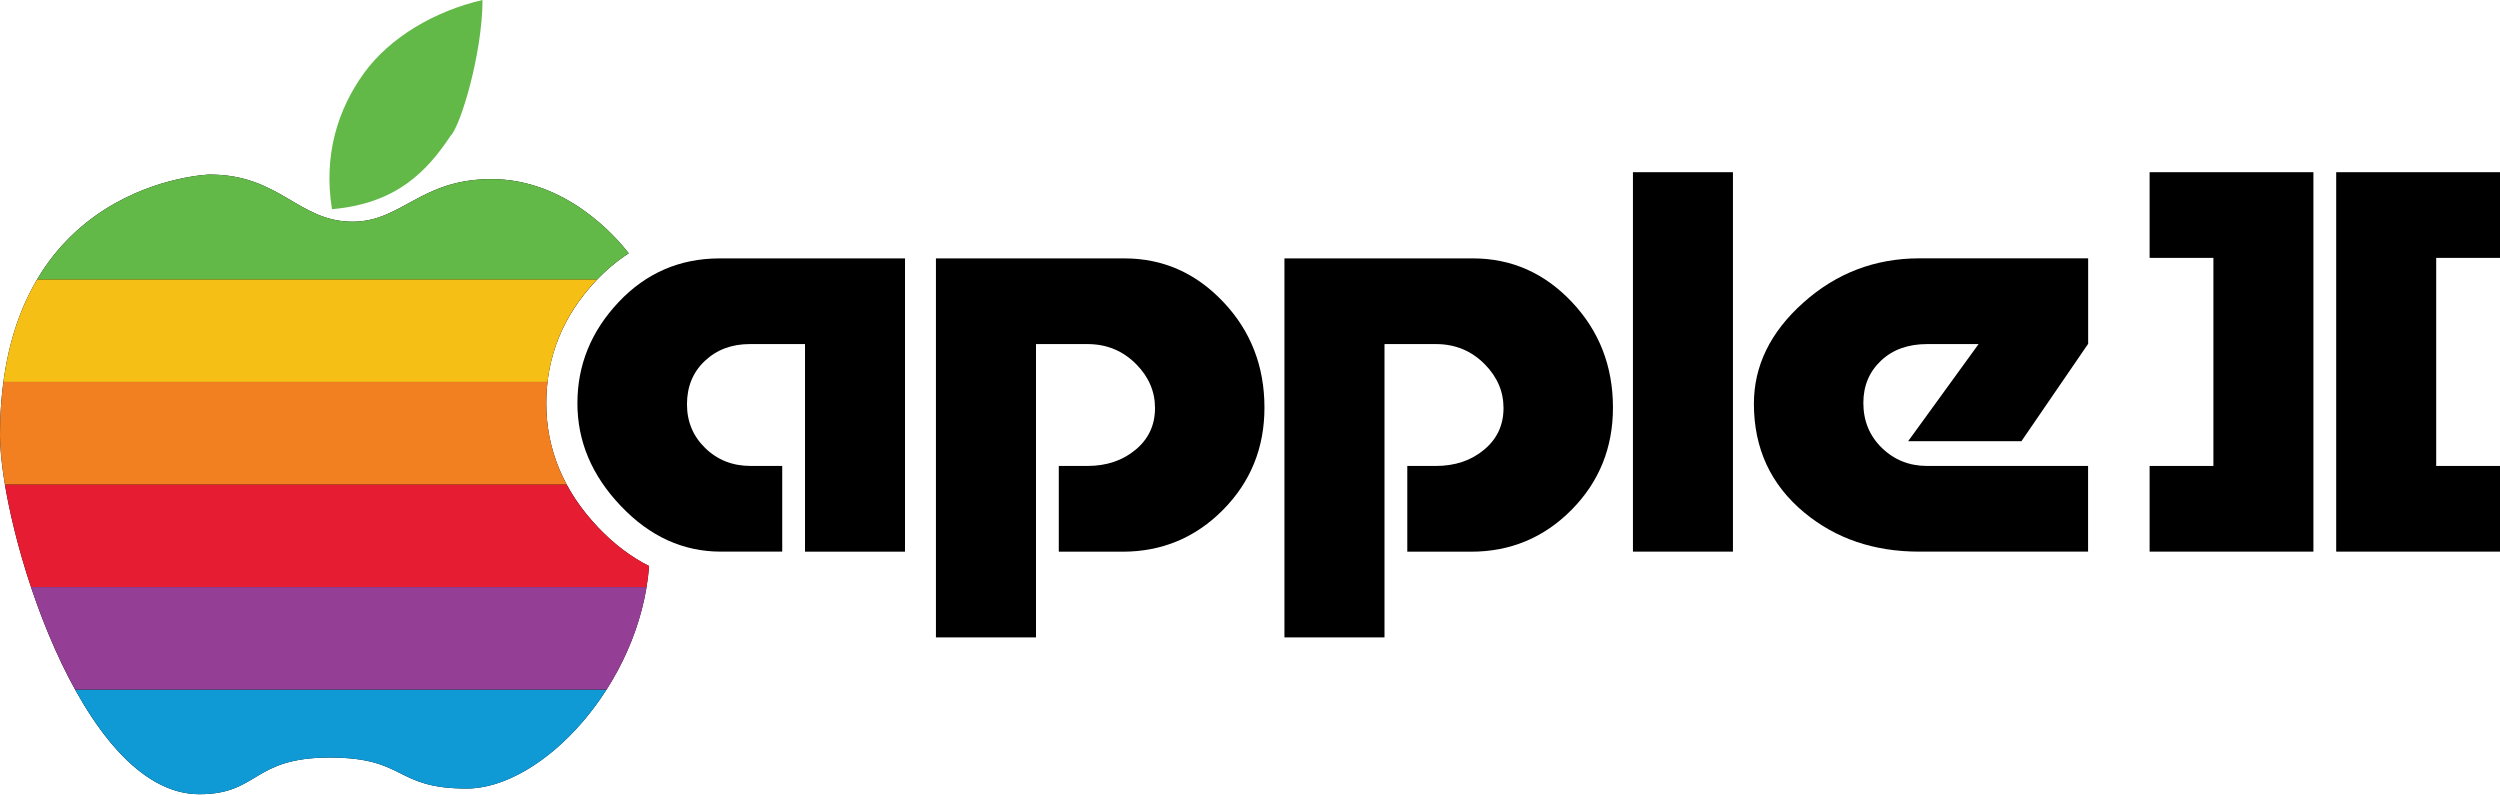
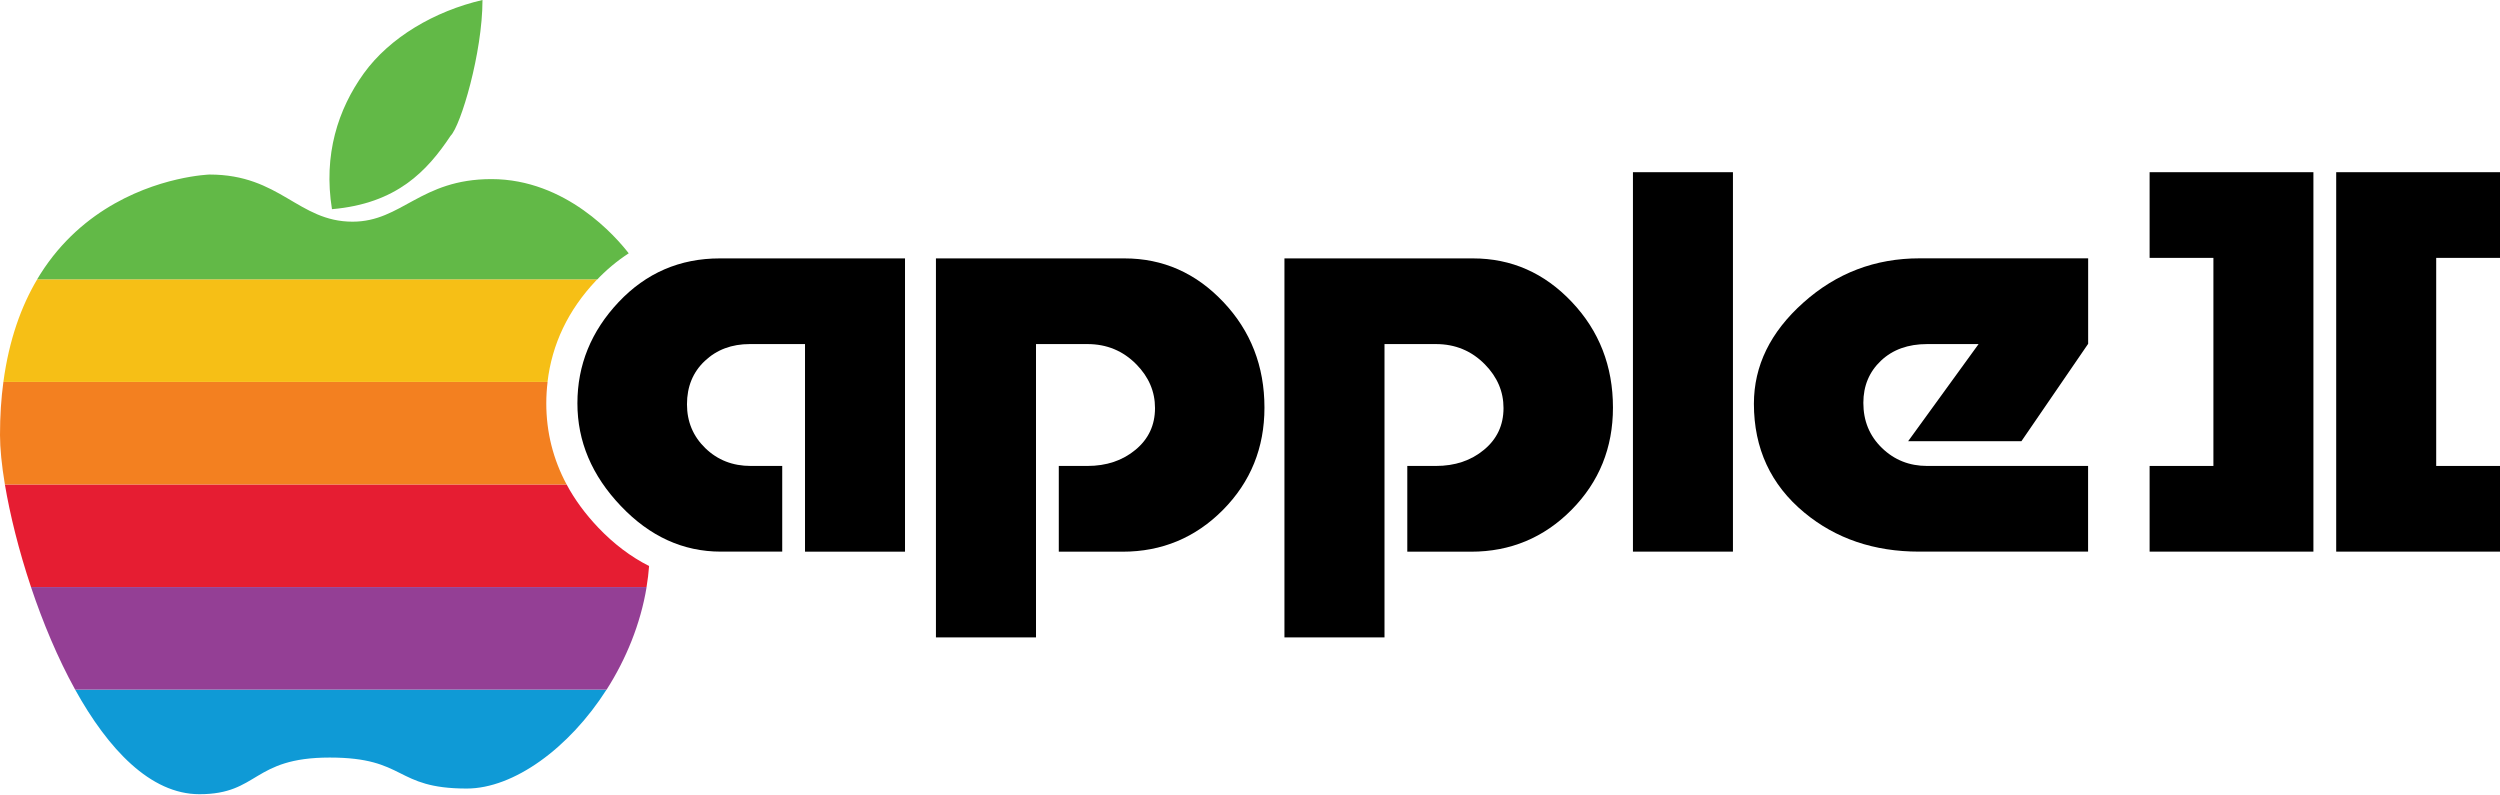
<svg xmlns="http://www.w3.org/2000/svg" enable-background="new 0 0 3865.1 1219.9" height="1219.9" viewBox="0 0 3840 1219.9" width="3840">
  <clipPath id="a">
    <path d="m943.9 810.2c-52.9-55.7-79.7-119.8-79.7-190.6 0-71.2 25.7-134.6 76.3-188.3 15.6-16.6 32.4-30.6 50.3-42.2-19.3-25-96.1-114-210.9-114-109.3 0-137.5 65.4-213.3 65.4-83.5 0-111.2-72.4-219.6-72.4 0 0-321.9 9.6-321.9 400.2 0 140.9 123.1 551.6 306.2 551.6 91.6 0 80.6-56.3 200.1-56.3 118.9 0 98.6 47.6 210.5 47.6 115.7 0 266.3-159.8 280.2-341.7-27.9-14.1-54.1-33.9-78.2-59.3z" />
  </clipPath>
-   <g transform="translate(-25.1)">
-     <path d="m3424.9 396.1h-98v-131.6h251.6v582.8h-251.6v-131.6h98z" />
-     <path d="m3767.1 715.7h98v131.6h-251.6v-582.8h251.6v131.6h-98z" />
-     <path d="m943.9 810.2c-52.9-55.7-79.7-119.8-79.7-190.6 0-71.2 25.7-134.6 76.3-188.3 15.6-16.6 32.4-30.6 50.3-42.2-19.3-25-96.1-114-210.9-114-109.3 0-137.5 65.4-213.3 65.4-83.5 0-111.2-72.4-219.6-72.4 0 0-321.9 9.6-321.9 400.2 0 140.9 123.1 551.6 306.2 551.6 91.6 0 80.6-56.3 200.1-56.3 118.9 0 98.6 47.6 210.5 47.6 115.7 0 266.3-159.8 280.2-341.7-27.9-14.1-54.1-33.9-78.2-59.3z" />
-     <path d="m1130.7 396.9h284.5v450.5h-153.6v-318.9h-84.8c-27.8 0-50.8 8.6-69.1 25.9-18.3 17.2-27.4 39.5-27.4 66.6 0 26.7 9.4 49.2 28.2 67.4s42 27.3 69.8 27.3h48.3v131.6h-94.3c-58 0-109.2-23.4-153.6-70.1-44.5-46.7-66.7-99.2-66.7-157.7 0-58.9 21.1-110.7 63.3-155.5 42.2-44.7 94-67.1 155.4-67.1z" />
-     <path d="m1462.7 979v-582.1h289.6c59 0 109.6 22.3 151.7 66.8 42.2 44.5 63.3 98.7 63.3 162.4 0 61.8-21.2 114.1-63.6 157-42.4 42.8-93.9 64.3-154.3 64.3h-98v-131.7h43.9c29.3 0 53.9-8.2 73.9-24.8 20-16.5 30-37.9 30-64.1 0-25.3-9.5-47.6-28.5-67-20.5-20.9-45.6-31.3-75.3-31.3h-79v450.5z" />
-     <path d="m1998 979v-582.1h289.6c59 0 109.6 22.3 151.7 66.8 42.2 44.5 63.3 98.7 63.3 162.4 0 61.8-21.2 114.1-63.6 157-42.4 42.8-93.9 64.3-154.3 64.3h-98v-131.7h43.9c29.3 0 53.9-8.2 73.9-24.8 20-16.5 30-37.9 30-64.1 0-25.3-9.5-47.6-28.5-67-20.5-20.9-45.6-31.3-75.3-31.3h-79v450.5z" />
-     <path d="m2533.3 264.5h153.6v582.8h-153.6z" />
-     <path d="m3232.4 715.7v131.6h-259.6c-69.2 0-128-20-176.2-59.9-51.7-42.8-77.5-98.6-77.5-167.2 0-58.4 25.3-110.2 76.1-155.5 50.7-45.3 110.2-67.9 178.4-67.9h258.9v131.3l-102.5 149.6h-174l108.2-149.2h-79c-29.3 0-52.9 8.5-70.9 25.5s-27.1 38.6-27.1 64.8c0 27.7 9.5 50.8 28.5 69.2 19 18.5 42.2 27.7 69.5 27.7z" />
-     <path d="m742 1211.2c71.9 0 157.2-61.7 214.8-152h-816.3c50.6 91.4 115.7 160.7 190.9 160.7 91.6 0 80.6-56.3 200.1-56.3 118.8 0 98.6 47.6 210.5 47.6z" fill="#0f9ad6" />
-     <path d="m140.5 1059.2h816.4c29.6-46.4 52-100.4 61.4-157.5h-945.6c18.1 54 40.9 108.8 67.8 157.5z" fill="#943f95" />
-     <path d="m72.7 901.6h945.5c1.8-10.6 3.1-21.4 3.9-32.2-28-14.1-54.1-33.8-78.3-59.2-19.8-20.9-36-42.9-48.4-66.1h-862.8c7.8 46.4 21.4 101.5 40.1 157.5z" fill="#e61d32" />
-     <path d="m864.2 619.5c0-11.2.7-22.1 2-32.9h-835.9c-3.4 25.2-5.2 52.3-5.2 81.7 0 20.3 2.6 46.3 7.5 75.8h862.8c-20.7-38.6-31.2-80.3-31.2-124.6z" fill="#f38020" />
-     <path d="m82.2 429.1c-24.4 41.1-43.2 92.7-51.9 157.5h835.8c6.8-57.9 31.6-110.1 74.3-155.4.7-.7 1.4-1.4 2.1-2.1z" fill="#f6bf16" />
-     <g fill="#62b947">
-       <path clip-path="url(#a)" d="m0 268.1h1131.7v161h-1131.7z" />
-       <path d="m717.2 208.6c15.6-15.5 49-127.5 49-208.6-73.6 17.1-142.5 57.5-182.3 112.7-39.7 55.2-62.3 125-48.9 208.6 99.5-8.6 146.2-58.6 182.2-112.7z" />
-     </g>
+   <path d="m3399.8 396.1h-98v-131.6h251.6v582.8h-251.6v-131.6h98z" />
+   <path d="m3742 715.7h98v131.6h-251.6v-582.8h251.6v131.6h-98z" />
+   <path d="m1105.6 396.9h284.5v450.5h-153.6v-318.9h-84.8c-27.8 0-50.8 8.6-69.1 25.9-18.3 17.2-27.4 39.5-27.4 66.6 0 26.7 9.4 49.2 28.2 67.4s42 27.3 69.8 27.3h48.3v131.6h-94.3c-58 0-109.2-23.4-153.6-70.1-44.5-46.7-66.7-99.2-66.7-157.7 0-58.9 21.1-110.7 63.3-155.5 42.2-44.7 94-67.1 155.4-67.1z" />
+   <path d="m1437.6 979v-582.1h289.6c59 0 109.6 22.3 151.7 66.8 42.2 44.5 63.3 98.7 63.3 162.4 0 61.8-21.2 114.1-63.6 157-42.4 42.8-93.9 64.3-154.3 64.3h-98v-131.7h43.9c29.3 0 53.9-8.2 73.9-24.8 20-16.5 30-37.9 30-64.1 0-25.3-9.5-47.6-28.5-67-20.5-20.9-45.6-31.3-75.3-31.3h-79v450.5z" />
+   <path d="m1972.9 979v-582.1h289.6c59 0 109.6 22.3 151.7 66.8 42.2 44.5 63.3 98.7 63.3 162.4 0 61.8-21.2 114.1-63.6 157-42.4 42.8-93.9 64.3-154.3 64.3h-98v-131.7h43.9c29.3 0 53.9-8.2 73.9-24.8 20-16.5 30-37.9 30-64.1 0-25.3-9.5-47.6-28.5-67-20.5-20.9-45.6-31.3-75.3-31.3h-79v450.5z" />
+   <path d="m2508.2 264.5h153.6v582.8h-153.6z" />
+   <path d="m3207.3 715.7v131.6h-259.6c-69.2 0-128-20-176.2-59.9-51.7-42.8-77.5-98.6-77.5-167.2 0-58.4 25.3-110.2 76.1-155.5 50.7-45.3 110.2-67.9 178.4-67.9h258.9v131.3l-102.5 149.6h-174l108.2-149.2h-79c-29.3 0-52.9 8.5-70.9 25.5s-27.1 38.6-27.1 64.8c0 27.7 9.5 50.8 28.5 69.2 19 18.5 42.2 27.7 69.5 27.7z" />
+   <path d="m716.9 1211.2c71.9 0 157.2-61.7 214.8-152h-816.3c50.6 91.4 115.7 160.7 190.9 160.7 91.6 0 80.6-56.3 200.1-56.3 118.8 0 98.6 47.6 210.5 47.6z" fill="#0f9ad6" />
+   <path d="m115.4 1059.2h816.4c29.6-46.4 52-100.4 61.4-157.5h-945.6c18.1 54 40.9 108.8 67.8 157.5z" fill="#943f95" />
+   <path d="m47.6 901.6h945.5c1.8-10.6 3.1-21.4 3.9-32.2-28-14.1-54.1-33.8-78.3-59.2-19.8-20.9-36-42.9-48.4-66.1h-862.8c7.8 46.4 21.4 101.5 40.1 157.5z" fill="#e61d32" />
+   <path d="m839.1 619.5c0-11.2.7-22.1 2-32.9h-835.9c-3.4 25.2-5.2 52.3-5.2 81.7 0 20.3 2.6 46.3 7.5 75.8h862.8c-20.7-38.6-31.2-80.3-31.2-124.6z" fill="#f38020" />
+   <path d="m57.1 429.1c-24.4 41.1-43.2 92.7-51.9 157.5h835.8c6.8-57.9 31.6-110.1 74.3-155.4.7-.7 1.4-1.4 2.1-2.1z" fill="#f6bf16" />
+   <g fill="#62b947" transform="translate(-25.1)">
+     <path clip-path="url(#a)" d="m0 268.1h1131.7v161h-1131.7z" />
+     <path d="m717.2 208.6c15.6-15.5 49-127.5 49-208.6-73.6 17.1-142.5 57.5-182.3 112.7-39.7 55.2-62.3 125-48.9 208.6 99.5-8.6 146.2-58.6 182.2-112.7z" />
  </g>
</svg>
